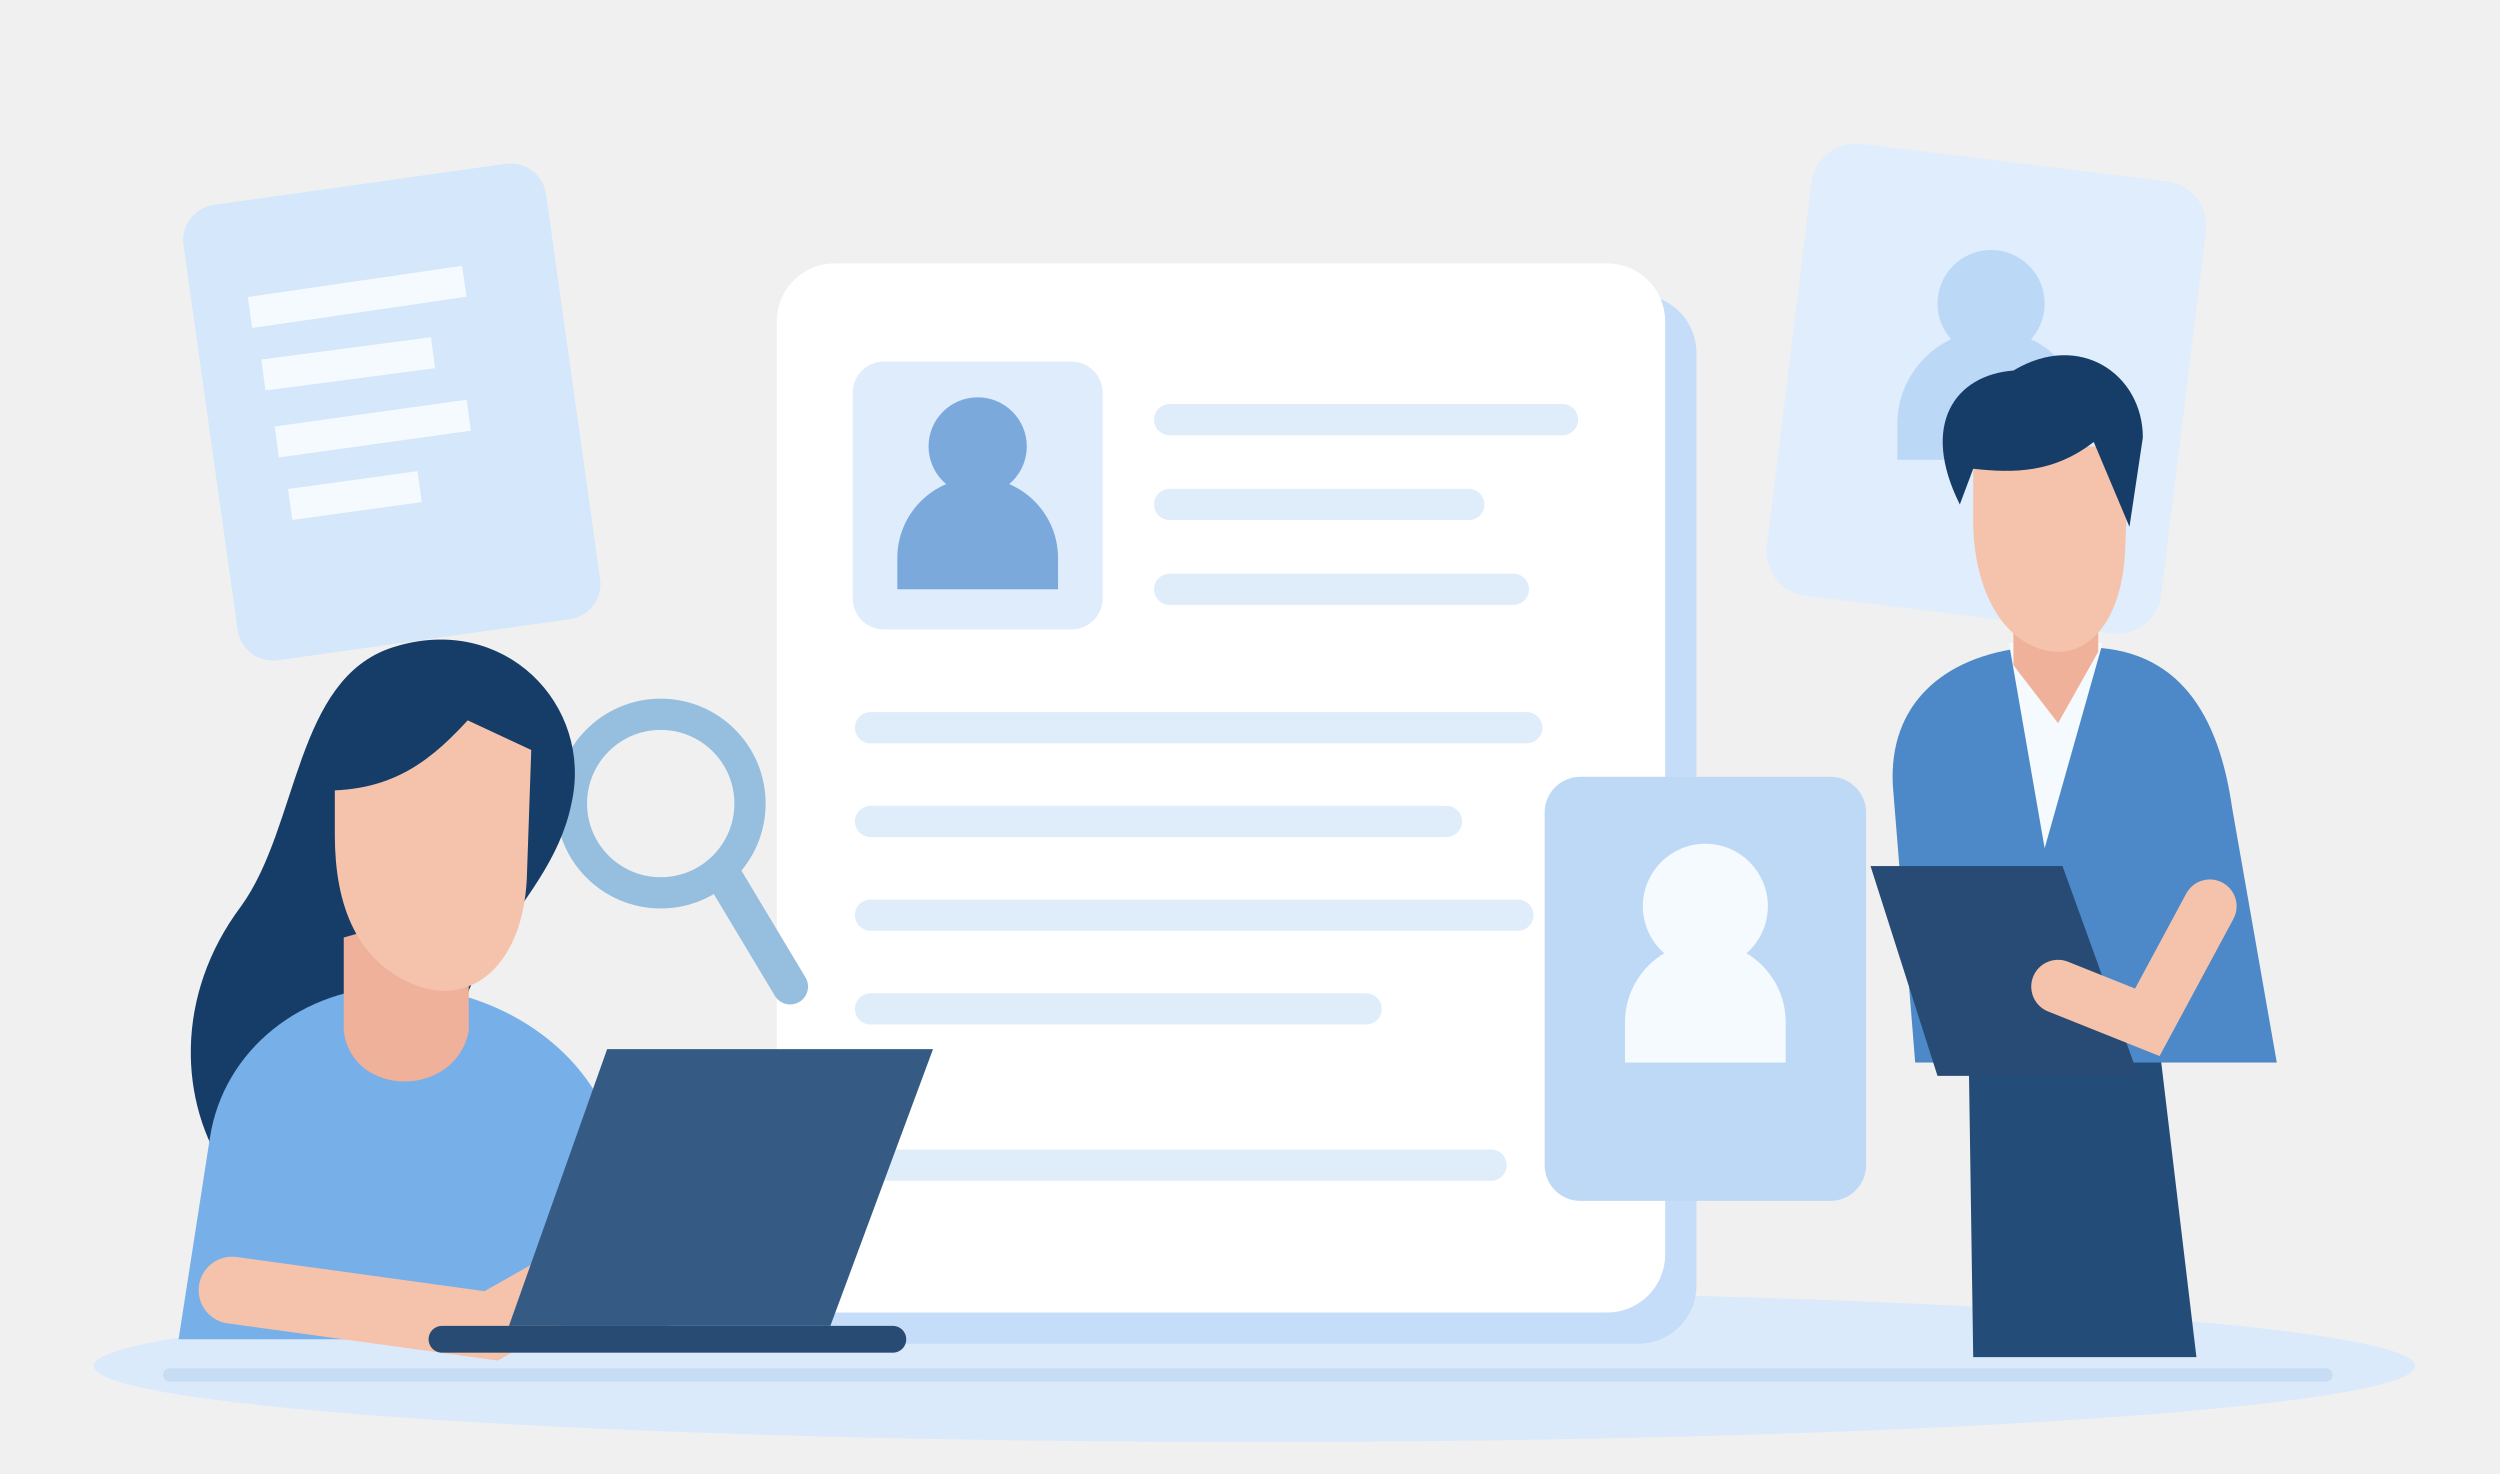
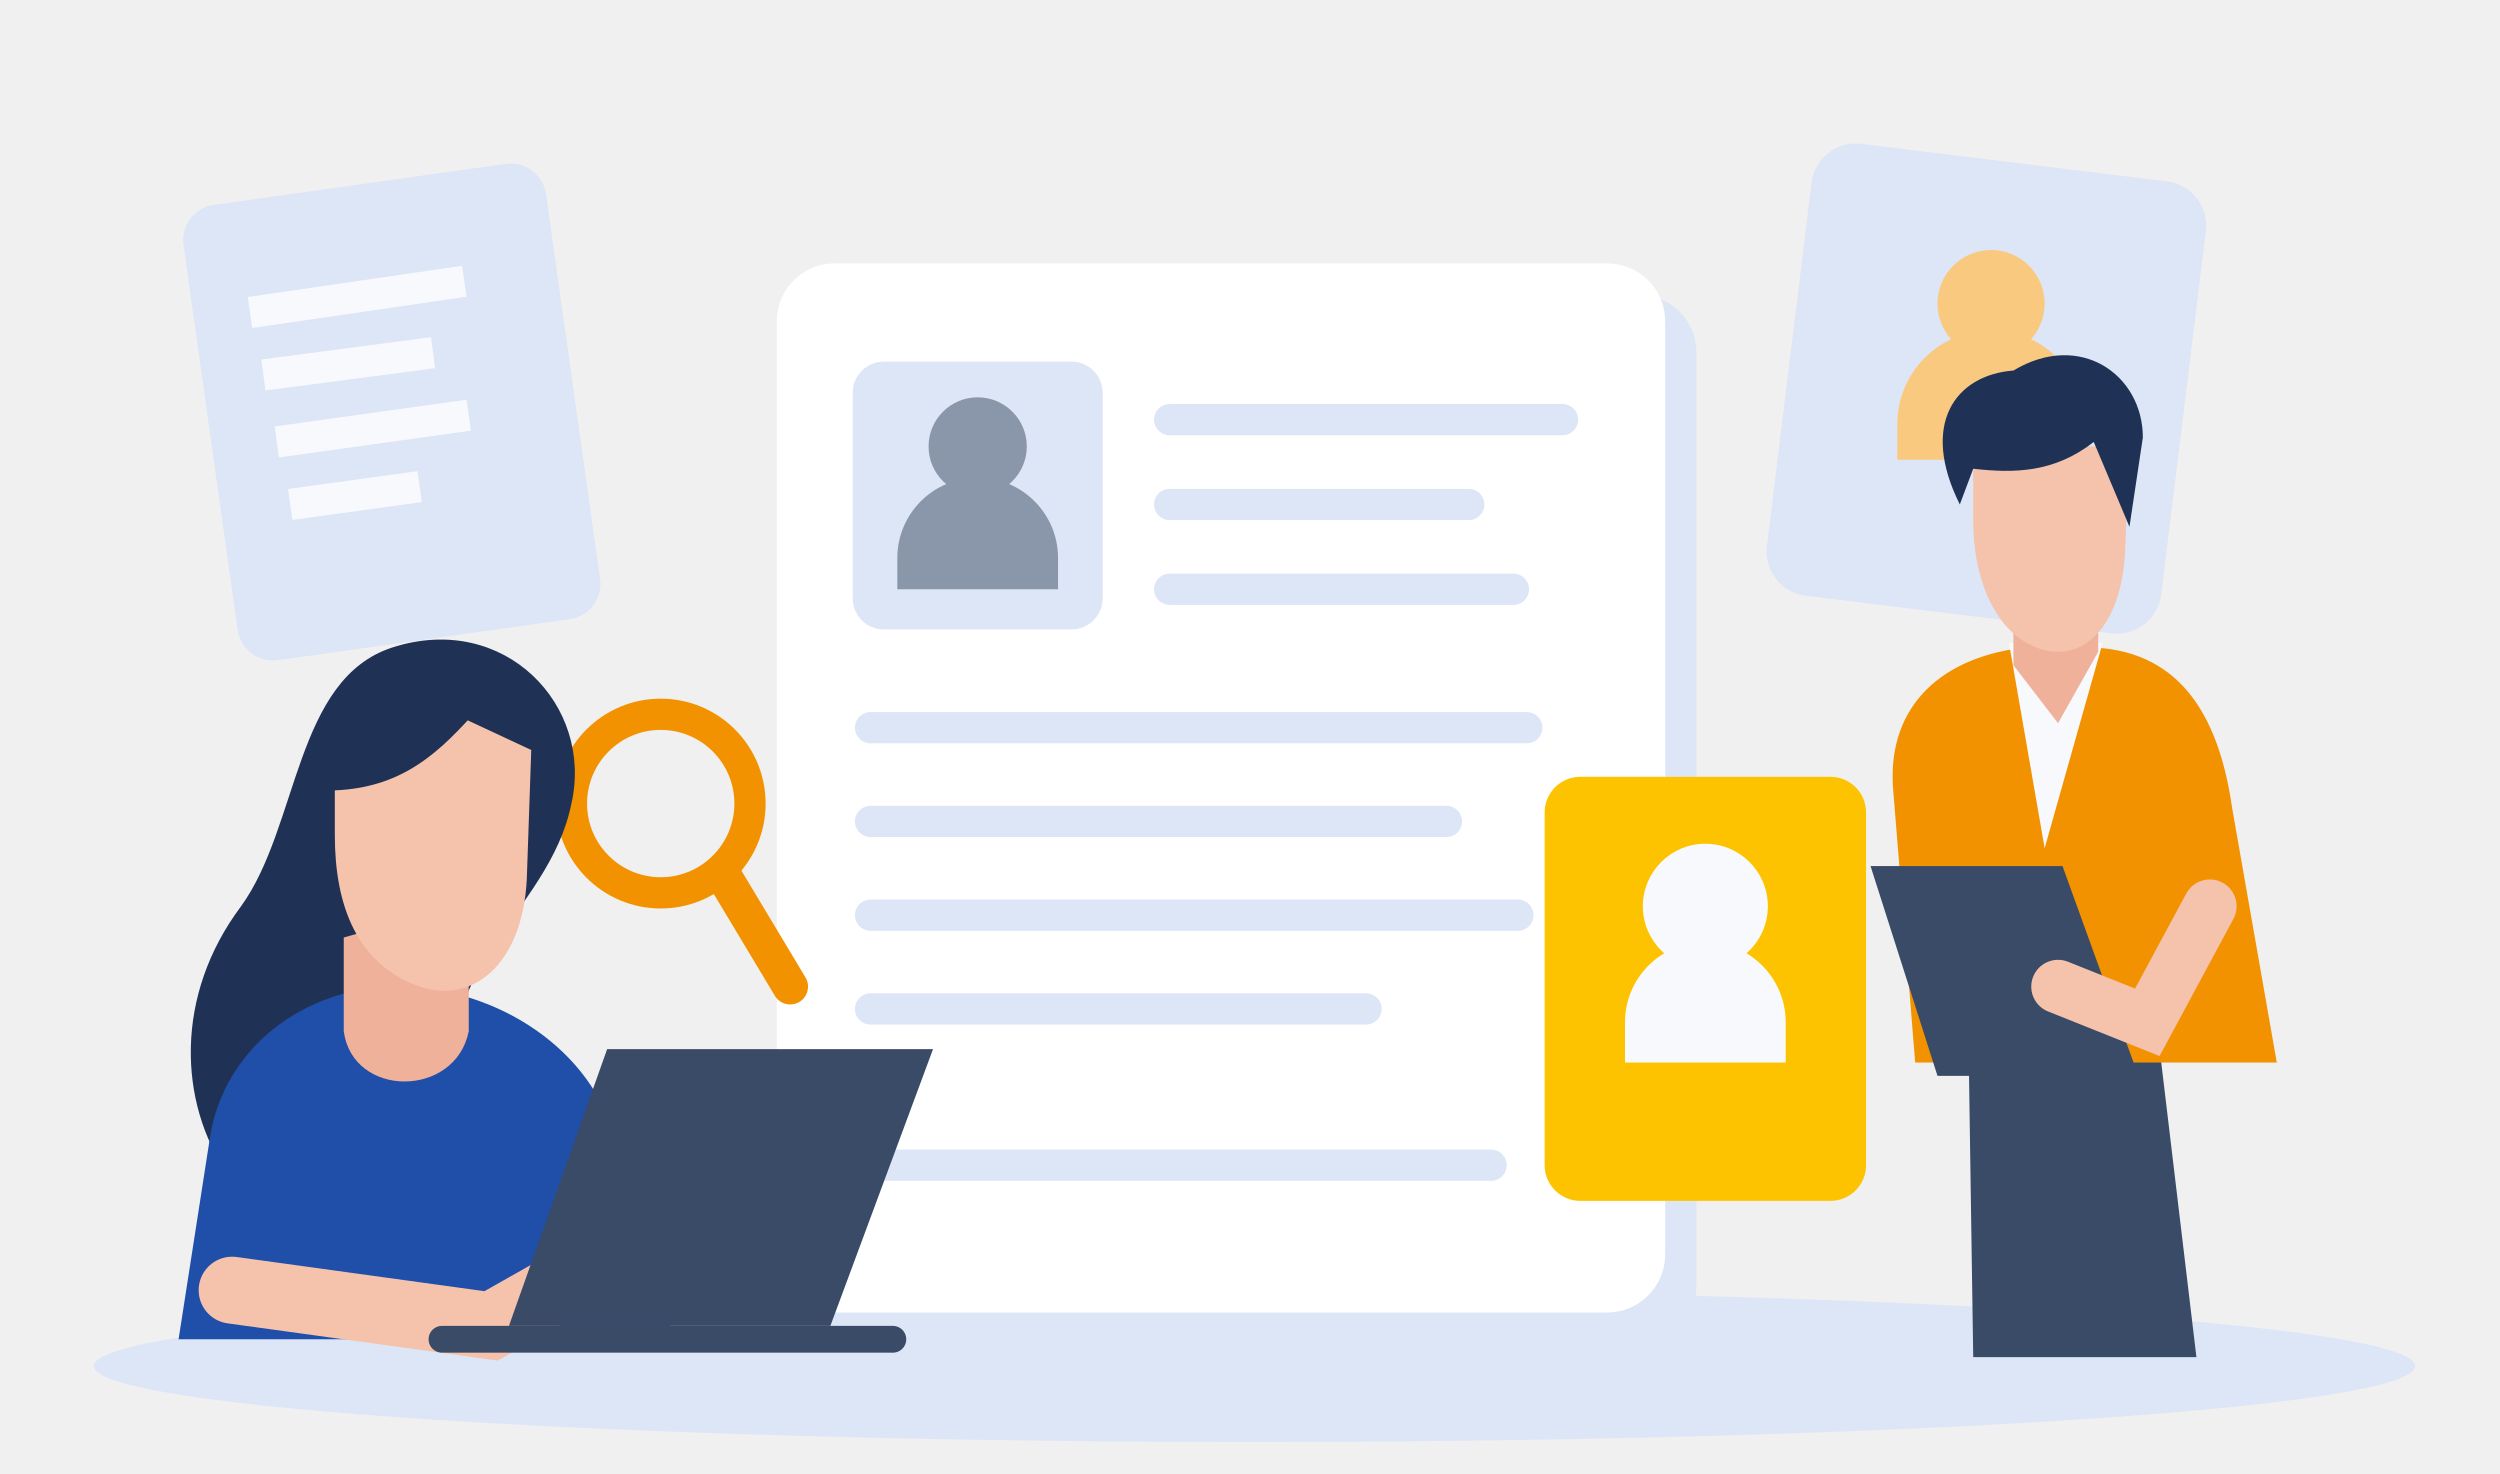
<svg xmlns="http://www.w3.org/2000/svg" viewBox="0 0 560 330" fill="none">
-   <ellipse cx="281" cy="306" rx="260" ry="17" fill="#dbeafa" />
-   <rect x="40" y="47" width="82" height="103" rx="8" fill="#d4e7fb" transform="rotate(-8 40 47)" />
-   <path d="M56 70l48-7M59 84l38-5M62 99l43-6M65 113l29-4" stroke="#f5faff" stroke-width="7" />
-   <rect x="407" y="31" width="89" height="102" rx="10" fill="#e0edfc" transform="rotate(7 407 31)" />
-   <circle cx="446" cy="68" r="12" fill="#bbd8f7" />
-   <path d="M425 103v-8a21 21 0 0 1 42 0v8" fill="#bbd8f7" />
-   <rect x="181" y="66" width="199" height="235" rx="13" fill="#c5ddf8" />
+   <ellipse cx="281" cy="306" rx="260" ry="17" fill="#dde6f6" />
+   <rect x="40" y="47" width="82" height="103" rx="8" fill="#dde6f6" transform="rotate(-8 40 47)" />
+   <path d="M56 70l48-7M59 84l38-5M62 99l43-6M65 113l29-4" stroke="#f7f9fd" stroke-width="7" />
+   <rect x="407" y="31" width="89" height="102" rx="10" fill="#dde6f6" transform="rotate(7 407 31)" />
+   <circle cx="446" cy="68" r="12" fill="#f9c980" />
+   <path d="M425 103v-8a21 21 0 0 1 42 0v8" fill="#f9c980" />
+   <rect x="181" y="66" width="199" height="235" rx="13" fill="#dde6f6" />
  <rect x="174" y="59" width="199" height="235" rx="13" fill="white" />
-   <rect x="191" y="81" width="56" height="60" rx="7" fill="#deecfc" />
-   <circle cx="219" cy="100" r="11" fill="#7ba9dc" />
-   <path d="M201 132v-7a18 18 0 0 1 36 0v7" fill="#7ba9dc" />
-   <path d="M262 94h88M262 113h67M262 132h77M195 163h147M195 184h129M195 205h145M195 226h111M195 261h139" stroke="#dfedfb" stroke-width="7" stroke-linecap="round" />
-   <rect x="346" y="174" width="72" height="95" rx="8" fill="#bed9f6" />
-   <circle cx="382" cy="203" r="14" fill="#f5faff" />
-   <path d="M364 238v-9a18 18 0 0 1 36 0v9" fill="#f5faff" />
-   <circle cx="148" cy="180" r="20" stroke="#96bedf" stroke-width="7" />
-   <path d="M162 196l15 25" stroke="#96bedf" stroke-width="8" stroke-linecap="round" />
-   <path d="M51 263c-11-16-12-40 3-60 13-18 12-51 34-58 25-8 45 13 40 35-5 25-34 38-23 66z" fill="#163d68" />
-   <path d="M40 300l7-45c3-20 21-34 42-34 22 0 44 14 49 35l13 44" fill="#77afe9" />
+   <rect x="191" y="81" width="56" height="60" rx="7" fill="#dde6f6" />
+   <circle cx="219" cy="100" r="11" fill="#8a96aa" />
+   <path d="M201 132v-7a18 18 0 0 1 36 0v7" fill="#8a96aa" />
+   <path d="M262 94h88M262 113h67M262 132h77M195 163h147M195 184h129M195 205h145M195 226h111M195 261h139" stroke="#dde6f6" stroke-width="7" stroke-linecap="round" />
+   <rect x="346" y="174" width="72" height="95" rx="8" fill="#fdc300" />
+   <circle cx="382" cy="203" r="14" fill="#f7f9fd" />
+   <path d="M364 238v-9a18 18 0 0 1 36 0v9" fill="#f7f9fd" />
+   <circle cx="148" cy="180" r="20" stroke="#f39200" stroke-width="7" />
+   <path d="M162 196l15 25" stroke="#f39200" stroke-width="8" stroke-linecap="round" />
+   <path d="M51 263c-11-16-12-40 3-60 13-18 12-51 34-58 25-8 45 13 40 35-5 25-34 38-23 66z" fill="#1f3256" />
+   <path d="M40 300l7-45c3-20 21-34 42-34 22 0 44 14 49 35l13 44" fill="#1f4fa8" />
  <path d="M77 210v21c2 15 25 15 28 0v-29" fill="#efb19a" />
  <path d="M75 172c4-11 16-15 29-11l15 7-1 29c-1 19-12 28-24 24-14-5-19-18-19-34" fill="#f5c3ac" />
-   <path d="M70 177c18 1 27-7 36-17l-14-6-21 13z" fill="#163d68" />
+   <path d="M70 177c18 1 27-7 36-17l-14-6-21 13z" fill="#1f3256" />
  <path d="M52 289l58 8 23-13" stroke="#f5c3ac" stroke-width="15" stroke-linecap="round" />
-   <path d="M114 297l22-62h73l-23 62z" fill="#355b84" />
-   <path d="M99 300h101" stroke="#284b74" stroke-width="6" stroke-linecap="round" />
-   <path d="M442 304l-1-67h43l8 67" fill="#234c78" />
-   <path d="M429 238l-5-62c-1-18 11-29 30-31h13c21 0 30 15 33 36l10 57z" fill="#4d89c8" />
-   <path d="M450 144l8 46 13-46" fill="#f5faff" />
+   <path d="M114 297l22-62h73l-23 62z" fill="#3a4b68" />
+   <path d="M99 300h101" stroke="#3a4b68" stroke-width="6" stroke-linecap="round" />
+   <path d="M442 304l-1-67h43l8 67" fill="#3a4b68" />
+   <path d="M429 238l-5-62c-1-18 11-29 30-31h13c21 0 30 15 33 36l10 57z" fill="#f39200" />
+   <path d="M450 144l8 46 13-46" fill="#f7f9fd" />
  <path d="M451 132v17l10 13 9-16v-20" fill="#efb19a" />
  <path d="M442 100h35l-1 24c-1 17-10 25-20 21-10-4-14-17-14-28z" fill="#f5c3ac" />
-   <path d="M439 113c-9-18-1-29 12-30 15-9 29 1 29 15l-3 20-8-19c-9 7-18 7-27 6z" fill="#163d68" />
-   <path d="M419 194l15 47h45l-17-47z" fill="#274b74" />
+   <path d="M439 113c-9-18-1-29 12-30 15-9 29 1 29 15l-3 20-8-19c-9 7-18 7-27 6z" fill="#1f3256" />
+   <path d="M419 194l15 47h45l-17-47z" fill="#3a4b68" />
  <path d="M495 203l-14 26-20-8" stroke="#f5c3ac" stroke-width="12" stroke-linecap="round" />
-   <path d="M38 308h483" stroke="#c7ddf4" stroke-width="3" stroke-linecap="round" />
+   <path d="M38 308h483" stroke="#dde6f6" stroke-width="3" stroke-linecap="round" />
</svg>
